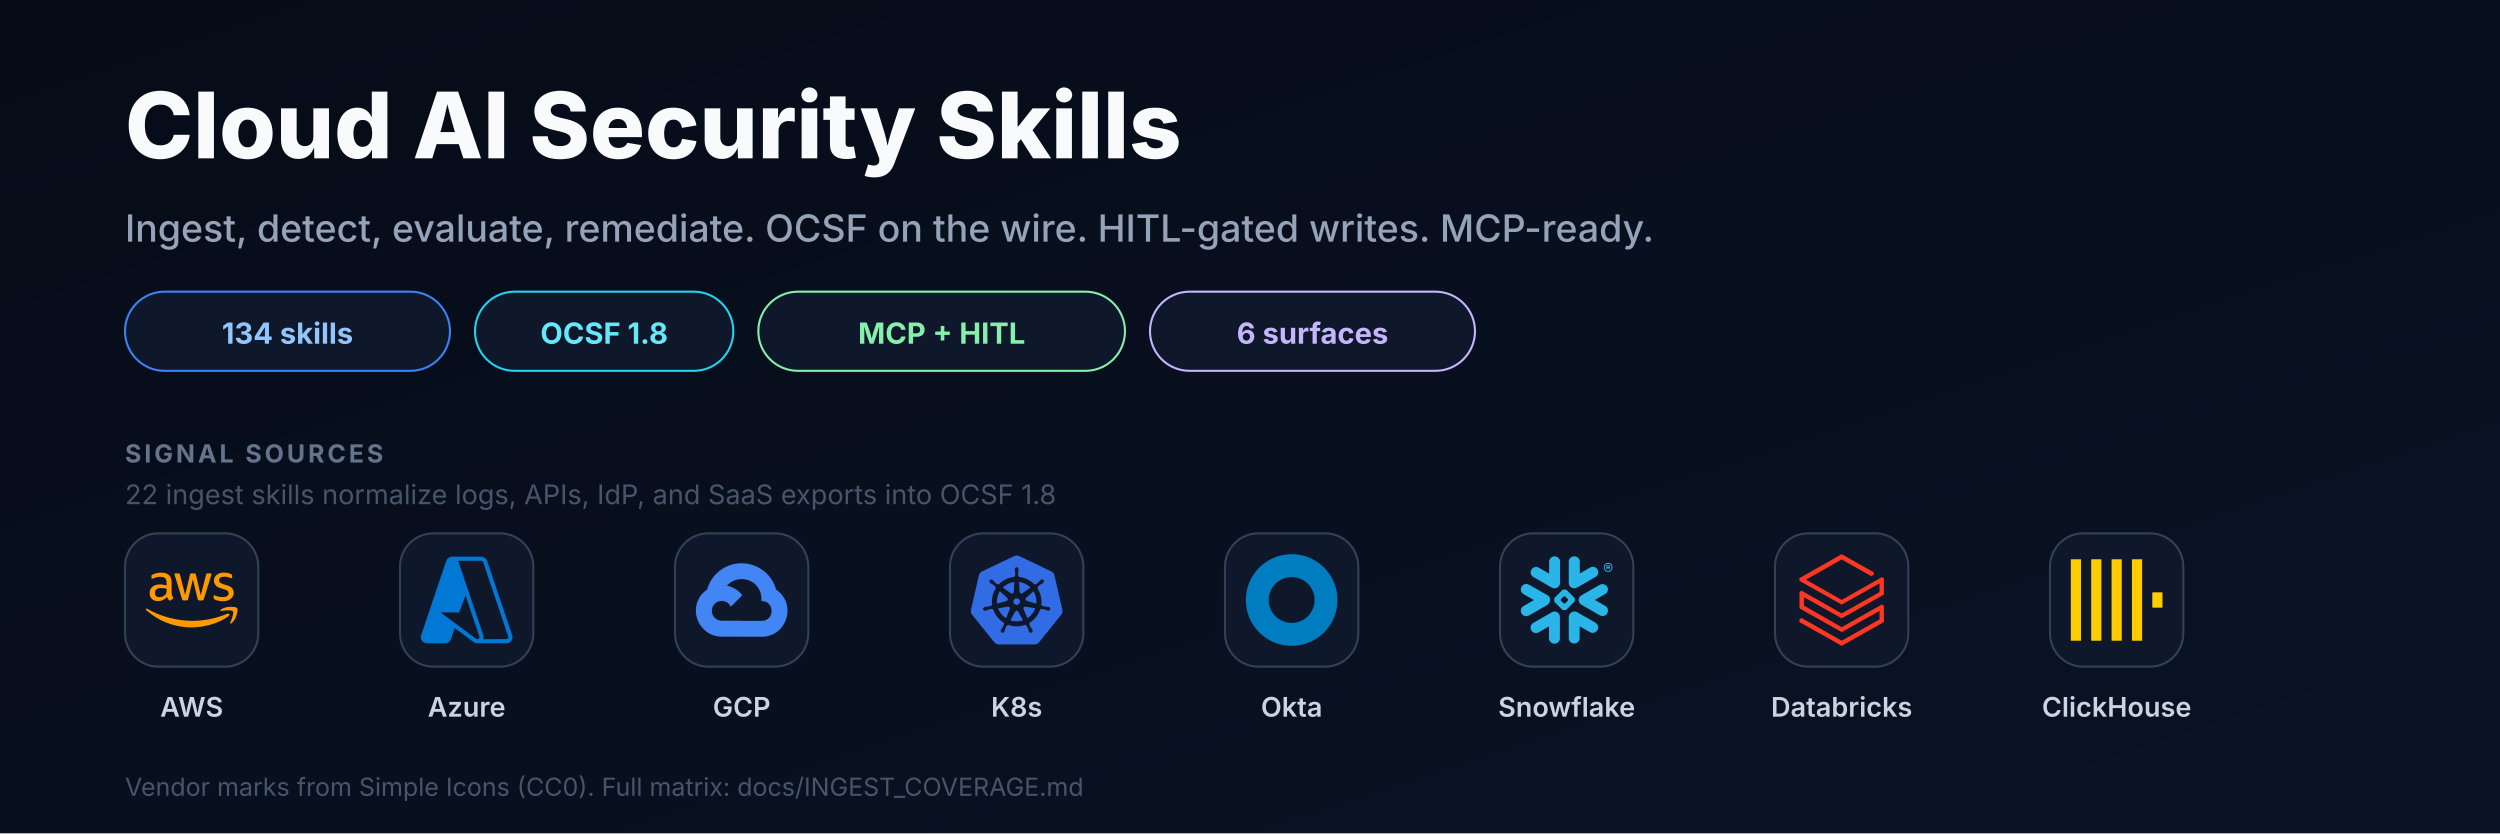
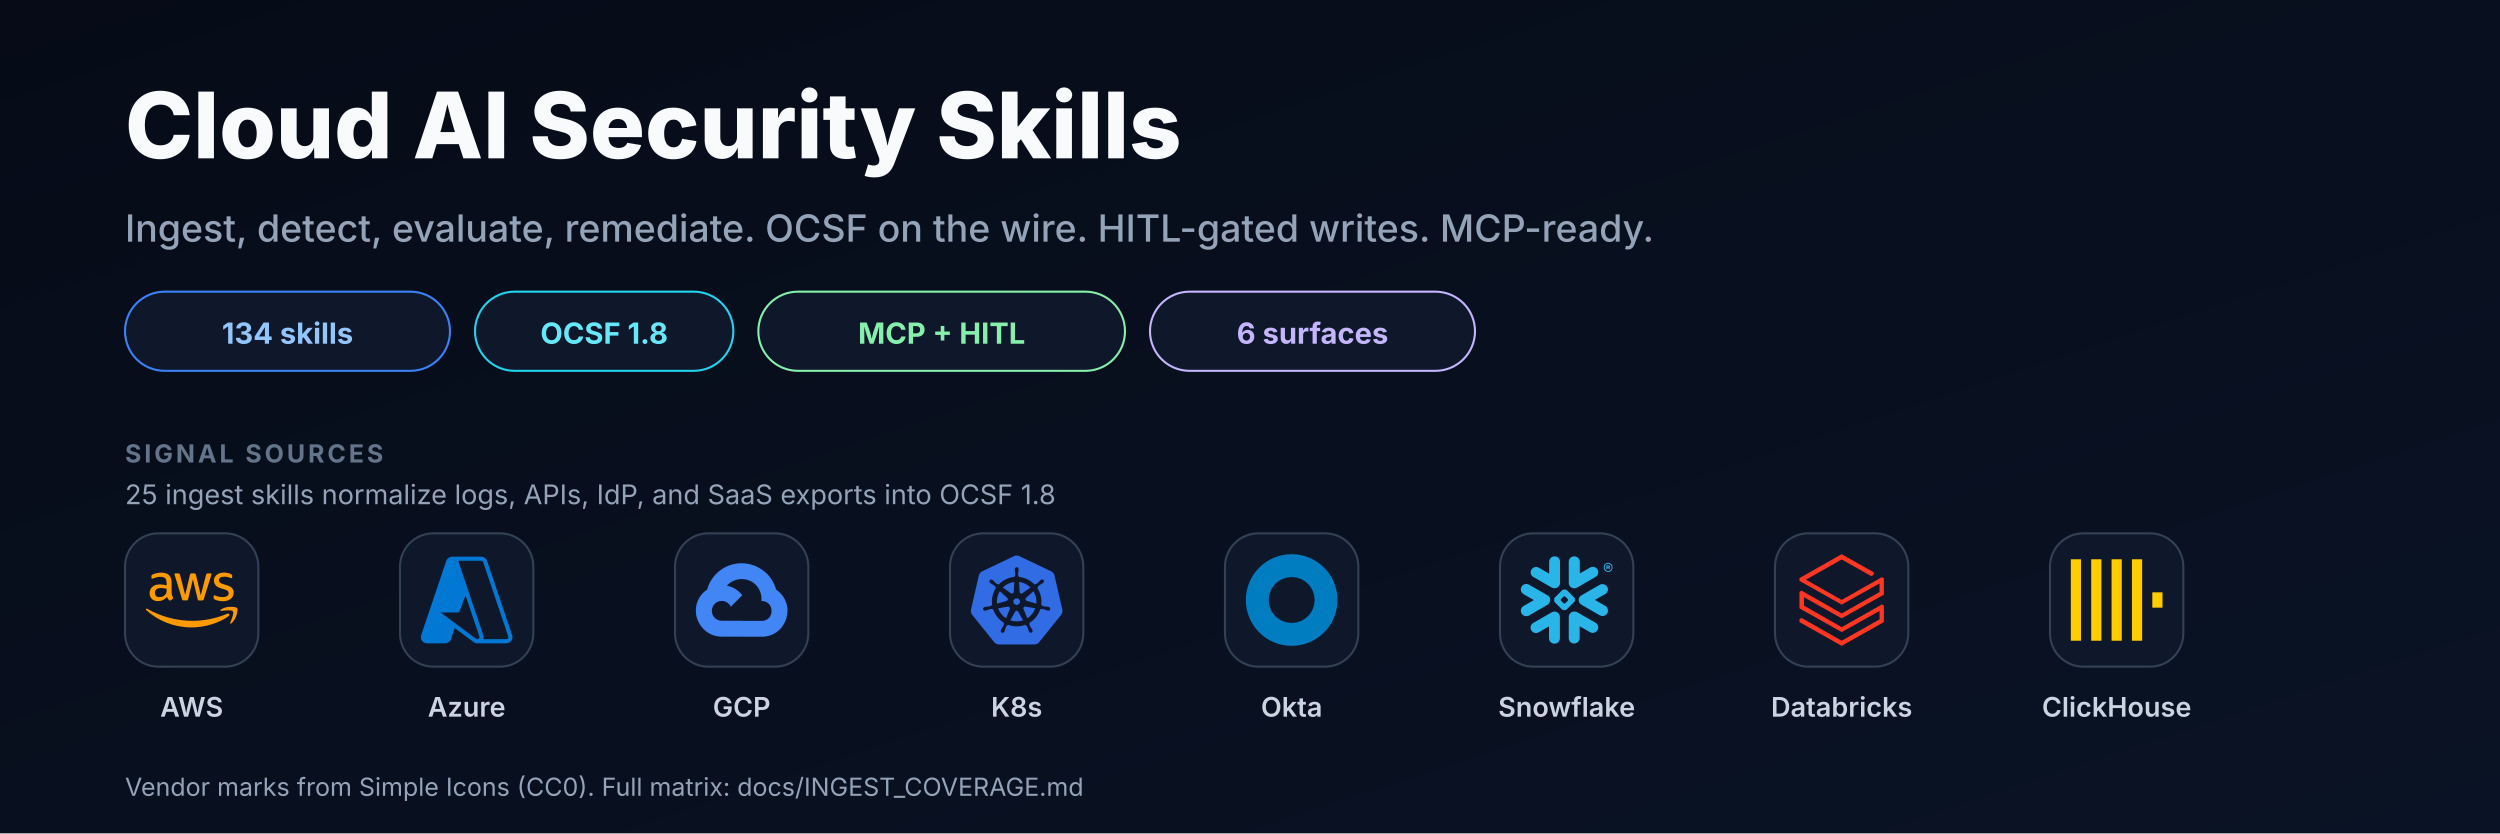
<svg xmlns="http://www.w3.org/2000/svg" width="1200" height="400" viewBox="0 0 1200 400" role="img" aria-labelledby="title desc">
  <defs>
    <linearGradient id="bg" x1="0" y1="0" x2="1" y2="1">
      <stop offset="0%" stop-color="#060b17" />
      <stop offset="100%" stop-color="#0a1325" />
    </linearGradient>
    <symbol id="amazonwebservices" viewBox="0 0 24 24">
      <path fill="#FF9900" d="M6.763 10.036c0 .296.032.535.088.71.064.176.144.368.256.576.04.063.056.127.056.183 0 .08-.048.16-.152.24l-.503.335a.383.383 0 0 1-.208.072c-.08 0-.16-.04-.239-.112a2.47 2.47 0 0 1-.287-.375 6.18 6.18 0 0 1-.248-.471c-.622.734-1.405 1.101-2.347 1.101-.67 0-1.205-.191-1.596-.574-.391-.384-.59-.894-.59-1.533 0-.678.239-1.23.726-1.644.487-.415 1.133-.623 1.955-.623.272 0 .551.024.846.064.296.04.6.104.918.176v-.583c0-.607-.127-1.03-.375-1.277-.255-.248-.686-.367-1.3-.367-.28 0-.568.031-.863.103-.295.072-.583.16-.862.272a2.287 2.287 0 0 1-.28.104.488.488 0 0 1-.127.023c-.112 0-.168-.08-.168-.247v-.391c0-.128.016-.224.056-.28a.597.597 0 0 1 .224-.167c.279-.144.614-.264 1.005-.36a4.84 4.84 0 0 1 1.246-.151c.95 0 1.644.216 2.091.647.439.43.662 1.085.662 1.963v2.586zm-3.24 1.214c.263 0 .534-.048.822-.144.287-.096.543-.271.758-.51.128-.152.224-.32.272-.512.047-.191.08-.423.08-.694v-.335a6.66 6.66 0 0 0-.735-.136 6.02 6.02 0 0 0-.75-.048c-.535 0-.926.104-1.19.32-.263.215-.39.518-.39.917 0 .375.095.655.295.846.191.2.47.296.838.296zm6.41.862c-.144 0-.24-.024-.304-.08-.064-.048-.12-.16-.168-.311L7.586 5.55a1.398 1.398 0 0 1-.072-.32c0-.128.064-.2.191-.2h.783c.151 0 .255.025.31.08.065.048.113.16.16.312l1.342 5.284 1.245-5.284c.04-.16.088-.264.151-.312a.549.549 0 0 1 .32-.08h.638c.152 0 .256.025.32.08.063.048.12.16.151.312l1.261 5.348 1.381-5.348c.048-.16.104-.264.16-.312a.52.52 0 0 1 .311-.08h.743c.127 0 .2.065.2.2 0 .04-.009.08-.017.128a1.137 1.137 0 0 1-.056.2l-1.923 6.17c-.048.16-.104.263-.168.311a.51.51 0 0 1-.303.08h-.687c-.151 0-.255-.024-.32-.08-.063-.056-.119-.16-.15-.32l-1.238-5.148-1.23 5.14c-.04.16-.087.264-.15.32-.065.056-.177.08-.32.08zm10.256.215c-.415 0-.83-.048-1.229-.143-.399-.096-.71-.2-.918-.32-.128-.071-.215-.151-.247-.223a.563.563 0 0 1-.048-.224v-.407c0-.167.064-.247.183-.247.048 0 .096.008.144.024.048.016.12.048.2.08.271.12.566.215.878.279.319.064.63.096.95.096.502 0 .894-.088 1.165-.264a.86.86 0 0 0 .415-.758.777.777 0 0 0-.215-.559c-.144-.151-.416-.287-.807-.415l-1.157-.36c-.583-.183-1.014-.454-1.277-.813a1.902 1.902 0 0 1-.4-1.158c0-.335.073-.63.216-.886.144-.255.335-.479.575-.654.24-.184.51-.32.83-.415.32-.096.655-.136 1.006-.136.175 0 .359.008.535.032.183.024.35.056.518.088.16.04.312.08.455.127.144.048.256.096.336.144a.69.69 0 0 1 .24.2.43.43 0 0 1 .071.263v.375c0 .168-.064.256-.184.256a.83.83 0 0 1-.303-.096 3.652 3.652 0 0 0-1.532-.311c-.455 0-.815.071-1.062.223-.248.152-.375.383-.375.71 0 .224.08.416.24.567.159.152.454.304.877.44l1.134.358c.574.184.99.44 1.237.767.247.327.367.702.367 1.117 0 .343-.072.655-.207.926-.144.272-.336.511-.583.703-.248.2-.543.343-.886.447-.36.111-.734.167-1.142.167zM21.698 16.207c-2.626 1.94-6.442 2.969-9.722 2.969-4.598 0-8.74-1.7-11.87-4.526-.247-.223-.024-.527.272-.351 3.384 1.963 7.559 3.153 11.877 3.153 2.914 0 6.114-.607 9.06-1.852.439-.2.814.287.383.607zM22.792 14.961c-.336-.43-2.22-.207-3.074-.103-.255.032-.295-.192-.063-.36 1.5-1.053 3.967-.75 4.254-.399.287.36-.08 2.826-1.485 4.007-.215.184-.423.088-.327-.151.32-.79 1.03-2.57.695-2.994z" />
    </symbol>
    <symbol id="microsoftazure" viewBox="0 0 24 24">
      <path fill="#0078D4" d="M22.379 23.343a1.62 1.62 0 0 0 1.536-2.14v.002L17.35 1.76A1.62 1.62 0 0 0 15.816.657H8.184A1.62 1.62 0 0 0 6.65 1.76L.086 21.204a1.62 1.62 0 0 0 1.536 2.139h4.741a1.62 1.62 0 0 0 1.535-1.103l.977-2.892 4.947 3.675c.28.208.618.32.966.32m-3.084-12.531 3.624 10.739a.54.54 0 0 1-.51.713v-.001h-.03a.54.54 0 0 1-.322-.106l-9.287-6.9h4.853m6.313 7.006c.116-.326.13-.694.007-1.058L9.79 1.76a1.722 1.722 0 0 0-.007-.02h6.034a.54.54 0 0 1 .512.366l6.562 19.445a.54.54 0 0 1-.338.684" />
    </symbol>
    <symbol id="googlecloud" viewBox="0 0 24 24">
      <path fill="#4285F4" d="M12.19 2.38a9.344 9.344 0 0 0-9.234 6.893c.053-.02-.055.013 0 0-3.875 2.551-3.922 8.11-.247 10.941l.006-.007-.007.03a6.717 6.717 0 0 0 4.077 1.356h5.173l.03.03h5.192c6.687.053 9.376-8.605 3.835-12.35a9.365 9.365 0 0 0-2.821-4.552l-.043.043.006-.05A9.344 9.344 0 0 0 12.19 2.38zm-.358 4.146c1.244-.04 2.518.368 3.486 1.15a5.186 5.186 0 0 1 1.862 4.078v.518c3.53-.07 3.53 5.262 0 5.193h-5.193l-.008.009v-.04H6.785a2.59 2.59 0 0 1-1.067-.23h.001a2.597 2.597 0 1 1 3.437-3.437l3.013-3.012A6.747 6.747 0 0 0 8.11 8.24c.018-.01.04-.026.054-.023a5.186 5.186 0 0 1 3.67-1.69z" />
    </symbol>
    <symbol id="kubernetes" viewBox="0 0 24 24">
      <path fill="#326CE5" d="M10.204 14.35l.007.01-.999 2.413a5.171 5.171 0 0 1-2.075-2.597l2.578-.437.004.005a.44.44 0 0 1 .484.606zm-.833-2.129a.44.44 0 0 0 .173-.756l.002-.011L7.585 9.7a5.143 5.143 0 0 0-.73 3.255l2.514-.725.002-.009zm1.145-1.98a.44.44 0 0 0 .699-.337l.01-.005.15-2.62a5.144 5.144 0 0 0-3.01 1.442l2.147 1.523.004-.002zm.76 2.75l.723.349.722-.347.18-.78-.5-.623h-.804l-.5.623.179.779zm1.5-3.095a.44.44 0 0 0 .7.336l.008.003 2.134-1.513a5.188 5.188 0 0 0-2.992-1.442l.148 2.615.002.001zm10.876 5.97l-5.773 7.181a1.6 1.6 0 0 1-1.248.594l-9.261.003a1.6 1.6 0 0 1-1.247-.596l-5.776-7.18a1.583 1.583 0 0 1-.307-1.34L2.1 5.573c.108-.47.425-.864.863-1.073L11.305.513a1.606 1.606 0 0 1 1.385 0l8.345 3.985c.438.209.755.604.863 1.073l2.062 8.955c.108.47-.005.963-.308 1.34zm-3.289-2.057c-.042-.01-.103-.026-.145-.034-.174-.033-.315-.025-.479-.038-.35-.037-.638-.067-.895-.148-.105-.04-.18-.165-.216-.216l-.201-.059a6.45 6.45 0 0 0-.105-2.332 6.465 6.465 0 0 0-.936-2.163c.052-.047.15-.133.177-.159.008-.09.001-.183.094-.282.197-.185.444-.338.743-.522.142-.084.273-.137.415-.242.032-.024.076-.062.11-.089.24-.191.295-.52.123-.736-.172-.216-.506-.236-.745-.045-.034.027-.08.062-.111.088-.134.116-.217.23-.33.35-.246.25-.45.458-.673.609-.097.056-.239.037-.303.033l-.19.135a6.545 6.545 0 0 0-4.146-2.003l-.012-.223c-.065-.062-.143-.115-.163-.25-.022-.268.015-.557.057-.905.023-.163.061-.298.068-.475.001-.04-.001-.099-.001-.142 0-.306-.224-.555-.5-.555-.275 0-.499.249-.499.555l.001.014c0 .041-.002.092 0 .128.006.177.044.312.067.475.042.348.078.637.056.906a.545.545 0 0 1-.162.258l-.012.211a6.424 6.424 0 0 0-4.166 2.003 8.373 8.373 0 0 1-.18-.128c-.09.012-.18.04-.297-.029-.223-.15-.427-.358-.673-.608-.113-.12-.195-.234-.329-.349-.03-.026-.077-.062-.111-.088a.594.594 0 0 0-.348-.132.481.481 0 0 0-.398.176c-.172.216-.117.546.123.737l.007.005.104.083c.142.105.272.159.414.242.299.185.546.338.743.522.076.082.09.226.1.288l.16.143a6.462 6.462 0 0 0-1.02 4.506l-.208.06c-.055.072-.133.184-.215.217-.257.081-.546.11-.895.147-.164.014-.305.006-.48.039-.037.007-.09.02-.133.03l-.004.002-.007.002c-.295.071-.484.342-.423.608.061.267.349.429.645.365l.007-.001.01-.003.129-.029c.17-.046.294-.113.448-.172.33-.118.604-.217.87-.256.112-.009.23.069.288.101l.217-.037a6.5 6.5 0 0 0 2.88 3.596l-.09.218c.033.084.069.199.044.282-.097.252-.263.517-.452.813-.091.136-.185.242-.268.399-.02.037-.045.095-.064.134-.128.275-.034.591.213.71.248.12.556-.007.69-.282v-.002c.02-.039.046-.09.062-.127.07-.162.094-.301.144-.458.132-.332.205-.68.387-.897.05-.06.13-.082.215-.105l.113-.205a6.453 6.453 0 0 0 4.609.012l.106.192c.086.028.18.042.256.155.136.232.229.507.342.84.05.156.074.295.145.457.016.037.043.09.062.129.133.276.442.402.69.282.247-.118.341-.435.213-.71-.02-.039-.045-.096-.065-.134-.083-.156-.177-.261-.268-.398-.19-.296-.346-.541-.443-.793-.04-.13.007-.21.038-.294-.018-.022-.059-.144-.083-.202a6.499 6.499 0 0 0 2.88-3.622c.064.01.176.03.213.038.075-.05.144-.114.28-.104.266.039.54.138.87.256.154.06.277.128.448.173.036.01.088.019.13.028l.009.003.007.001c.297.064.584-.098.645-.365.06-.266-.128-.537-.423-.608zM16.4 9.701l-1.95 1.746v.005a.44.44 0 0 0 .173.757l.003.01 2.526.728a5.199 5.199 0 0 0-.108-1.674A5.208 5.208 0 0 0 16.4 9.701zm-4.013 5.325a.437.437 0 0 0-.404-.232.44.44 0 0 0-.372.233h-.002l-1.268 2.292a5.164 5.164 0 0 0 3.326.003l-1.27-2.296h-.01zm1.888-1.293a.44.44 0 0 0-.27.036.44.44 0 0 0-.214.572l-.003.004 1.01 2.438a5.15 5.15 0 0 0 2.081-2.615l-2.6-.44-.004.005z" />
    </symbol>
    <symbol id="okta" viewBox="0 0 24 24">
      <path fill="#007DC1" d="M12 0C5.389 0 0 5.35 0 12s5.35 12 12 12 12-5.35 12-12S18.611 0 12 0zm0 18c-3.325 0-6-2.675-6-6s2.675-6 6-6 6 2.675 6 6-2.675 6-6 6z" />
    </symbol>
    <symbol id="snowflake" viewBox="0 0 24 24">
      <path fill="#29B5E8" d="M24 3.459c0 .646-.418 1.18-1.141 1.18-.723 0-1.142-.534-1.142-1.18 0-.647.419-1.18 1.142-1.18.723 0 1.141.533 1.141 1.18zm-.228 0c0-.533-.38-.951-.913-.951s-.913.38-.913.95c0 .533.38.952.913.952.57 0 .913-.419.913-.951zm-1.37-.533h.495c.266 0 .456.152.456.38 0 .153-.076.229-.19.305l.19.266v.038h-.266l-.19-.266h-.229v.266h-.266zm.495.228h-.229v.267h.229c.114 0 .152-.038.152-.114.038-.077-.038-.153-.152-.153zM7.602 12.4c.038-.151.076-.304.076-.456 0-.114-.038-.228-.038-.342-.114-.343-.304-.647-.646-.838l-4.87-2.777c-.685-.38-1.56-.152-1.94.533-.381.685-.153 1.56.532 1.94l2.701 1.56-2.701 1.56c-.685.38-.913 1.256-.533 1.94.38.685 1.256.914 1.94.533l4.832-2.777c.343-.267.571-.533.647-.876zm1.332 2.626c-.266-.038-.57.038-.837.19l-4.832 2.777c-.685.38-.913 1.256-.532 1.94.38.686 1.255.914 1.94.533l2.701-1.56v3.12c0 .8.647 1.408 1.446 1.408.799 0 1.407-.647 1.407-1.408v-5.592c0-.761-.57-1.37-1.293-1.408zm4.946-6.088c.266.038.57-.038.837-.19l4.832-2.777c.685-.38.913-1.256.532-1.94-.38-.686-1.255-.914-1.94-.533l-2.701 1.56V1.975c0-.799-.647-1.408-1.446-1.408-.799 0-1.446.609-1.446 1.408V7.53c0 .76.609 1.37 1.332 1.407zM3.265 5.97l4.832 2.777c.266.152.533.19.837.19.723-.038 1.331-.684 1.331-1.407V1.975c0-.799-.646-1.408-1.407-1.408-.799 0-1.446.647-1.446 1.408v3.12l-2.701-1.56c-.685-.38-1.56-.152-1.94.533-.419.646-.19 1.521.494 1.902zm9.093 6.011a.412.412 0 00-.114-.266l-.57-.571a.346.346 0 00-.267-.114.412.412 0 00-.266.114l-.571.57a.411.411 0 00-.114.267c0 .076.038.19.114.267l.57.57a.345.345 0 00.267.114c.076 0 .19-.038.266-.114l.571-.57a.412.412 0 00.114-.267zm1.598.533L11.94 14.53c-.039.038-.153.114-.229.114h-.608a.411.411 0 01-.267-.114L8.82 12.514a.408.408 0 01-.076-.229v-.608c0-.076.038-.19.114-.267l2.016-2.016a.41.41 0 01.267-.114h.608a.41.41 0 01.267.114l2.016 2.016a.347.347 0 01.114.267v.608c-.076.077-.114.19-.19.229zm5.593 5.44l-4.832-2.777c-.266-.152-.57-.19-.837-.152-.723.038-1.332.684-1.332 1.408v5.554c0 .8.647 1.408 1.408 1.408.799 0 1.446-.647 1.446-1.408v-3.12l2.7 1.56c.686.38 1.561.152 1.941-.533.419-.646.19-1.521-.494-1.94zm2.549-7.533l-2.701 1.56 2.7 1.56c.686.38.914 1.256.533 1.94-.38.685-1.255.913-1.94.533l-4.832-2.778a1.644 1.644 0 01-.647-.798c-.037-.153-.076-.305-.076-.457 0-.114.039-.228.039-.342.114-.343.342-.647.646-.837l4.832-2.778c.685-.38 1.56-.152 1.94.533.457.609.19 1.484-.494 1.864" />
    </symbol>
    <symbol id="databricks" viewBox="0 0 24 24">
      <path fill="#FF3621" d="M.95 14.184L12 20.403l9.919-5.55v2.21L12 22.662l-10.484-5.96-.565.308v.77L12 24l11.05-6.218v-4.317l-.515-.309L12 19.118l-9.867-5.653v-2.21L12 16.805l11.05-6.218V6.32l-.515-.308L12 11.974 2.647 6.681 12 1.388l7.76 4.368.668-.411v-.566L12 0 .95 6.27v.72L12 13.207l9.919-5.55v2.26L12 15.52 1.516 9.56l-.565.308Z" />
    </symbol>
    <symbol id="clickhouse" viewBox="0 0 24 24">
      <path fill="#FFCC00" d="M21.333 10H24v4h-2.667ZM16 1.335h2.667v21.33H16Zm-5.333 0h2.666v21.33h-2.666ZM0 22.665V1.335h2.667v21.33zm5.333-21.33H8v21.33H5.333Z" />
    </symbol>
  </defs>
  <rect width="1200" height="400" fill="url(#bg)" />
  <g font-family="Inter, Segoe UI, ui-sans-serif, Arial, sans-serif">
    <text x="60" y="76" font-size="44" font-weight="800" fill="#f8fafc">Cloud AI Security Skills</text>
    <text x="60" y="116" fill="#94a3b8" font-size="18" font-weight="500">Ingest, detect, evaluate, remediate. OCSF on the wire. HITL-gated writes. MCP-ready.</text>
    <g transform="translate(60,140)">
      <g>
        <rect x="0" y="0" width="156" height="38" rx="19" fill="#0f172a" stroke="#3b82f6" />
        <text x="78" y="25" text-anchor="middle" fill="#93c5fd" font-size="14" font-weight="700">134 skills</text>
      </g>
      <g transform="translate(168,0)">
        <rect x="0" y="0" width="124" height="38" rx="19" fill="#0f172a" stroke="#22d3ee" />
        <text x="62" y="25" text-anchor="middle" fill="#67e8f9" font-size="14" font-weight="700">OCSF 1.8</text>
      </g>
      <g transform="translate(304,0)">
        <rect x="0" y="0" width="176" height="38" rx="19" fill="#0f172a" stroke="#86efac" />
        <text x="88" y="25" text-anchor="middle" fill="#86efac" font-size="14" font-weight="700">MCP + HITL</text>
      </g>
      <g transform="translate(492,0)">
        <rect x="0" y="0" width="156" height="38" rx="19" fill="#0f172a" stroke="#c4b5fd" />
        <text x="78" y="25" text-anchor="middle" fill="#c4b5fd" font-size="14" font-weight="700">6 surfaces</text>
      </g>
    </g>
    <text x="60" y="222" fill="#64748b" font-size="12" font-weight="700" letter-spacing="1.4">SIGNAL SOURCES</text>
-     <text x="60" y="242" fill="#475569" font-size="13">22 ingest skills normalize logs, APIs, IdP, and SaaS exports into OCSF 1.8</text>
+     <text x="60" y="242" fill="#94a3b8" font-size="13">25 ingest skills normalize logs, APIs, IdP, and SaaS exports into OCSF 1.8</text>
    <g transform="translate(60,256)">
      <g transform="translate(0,0)">
        <rect x="0" y="0" width="64" height="64" rx="16" fill="#0f172a" stroke="#334155" />
        <use href="#amazonwebservices" x="10" y="10" width="44" height="44" />
        <text x="32" y="88" text-anchor="middle" fill="#cbd5e1" font-size="13" font-weight="600">AWS</text>
      </g>
      <g transform="translate(132,0)">
        <rect x="0" y="0" width="64" height="64" rx="16" fill="#0f172a" stroke="#334155" />
        <use href="#microsoftazure" x="10" y="10" width="44" height="44" />
        <text x="32" y="88" text-anchor="middle" fill="#cbd5e1" font-size="13" font-weight="600">Azure</text>
      </g>
      <g transform="translate(264,0)">
        <rect x="0" y="0" width="64" height="64" rx="16" fill="#0f172a" stroke="#334155" />
        <use href="#googlecloud" x="10" y="10" width="44" height="44" />
        <text x="32" y="88" text-anchor="middle" fill="#cbd5e1" font-size="13" font-weight="600">GCP</text>
      </g>
      <g transform="translate(396,0)">
        <rect x="0" y="0" width="64" height="64" rx="16" fill="#0f172a" stroke="#334155" />
        <use href="#kubernetes" x="10" y="10" width="44" height="44" />
        <text x="32" y="88" text-anchor="middle" fill="#cbd5e1" font-size="13" font-weight="600">K8s</text>
      </g>
      <g transform="translate(528,0)">
        <rect x="0" y="0" width="64" height="64" rx="16" fill="#0f172a" stroke="#334155" />
        <use href="#okta" x="10" y="10" width="44" height="44" />
        <text x="32" y="88" text-anchor="middle" fill="#cbd5e1" font-size="13" font-weight="600">Okta</text>
      </g>
      <g transform="translate(660,0)">
        <rect x="0" y="0" width="64" height="64" rx="16" fill="#0f172a" stroke="#334155" />
        <use href="#snowflake" x="10" y="10" width="44" height="44" />
        <text x="32" y="88" text-anchor="middle" fill="#cbd5e1" font-size="13" font-weight="600">Snowflake</text>
      </g>
      <g transform="translate(792,0)">
        <rect x="0" y="0" width="64" height="64" rx="16" fill="#0f172a" stroke="#334155" />
        <use href="#databricks" x="10" y="10" width="44" height="44" />
        <text x="32" y="88" text-anchor="middle" fill="#cbd5e1" font-size="13" font-weight="600">Databricks</text>
      </g>
      <g transform="translate(924,0)">
        <rect x="0" y="0" width="64" height="64" rx="16" fill="#0f172a" stroke="#334155" />
        <use href="#clickhouse" x="10" y="10" width="44" height="44" />
        <text x="32" y="88" text-anchor="middle" fill="#cbd5e1" font-size="13" font-weight="600">ClickHouse</text>
      </g>
    </g>
-     <text x="60" y="382" fill="#475569" font-size="12">Vendor marks from Simple Icons (CC0). Full matrix: docs/INGEST_COVERAGE.md</text>
+     <text x="60" y="382" fill="#94a3b8" font-size="12">Vendor marks from Simple Icons (CC0). Full matrix: docs/INGEST_COVERAGE.md</text>
  </g>
</svg>
